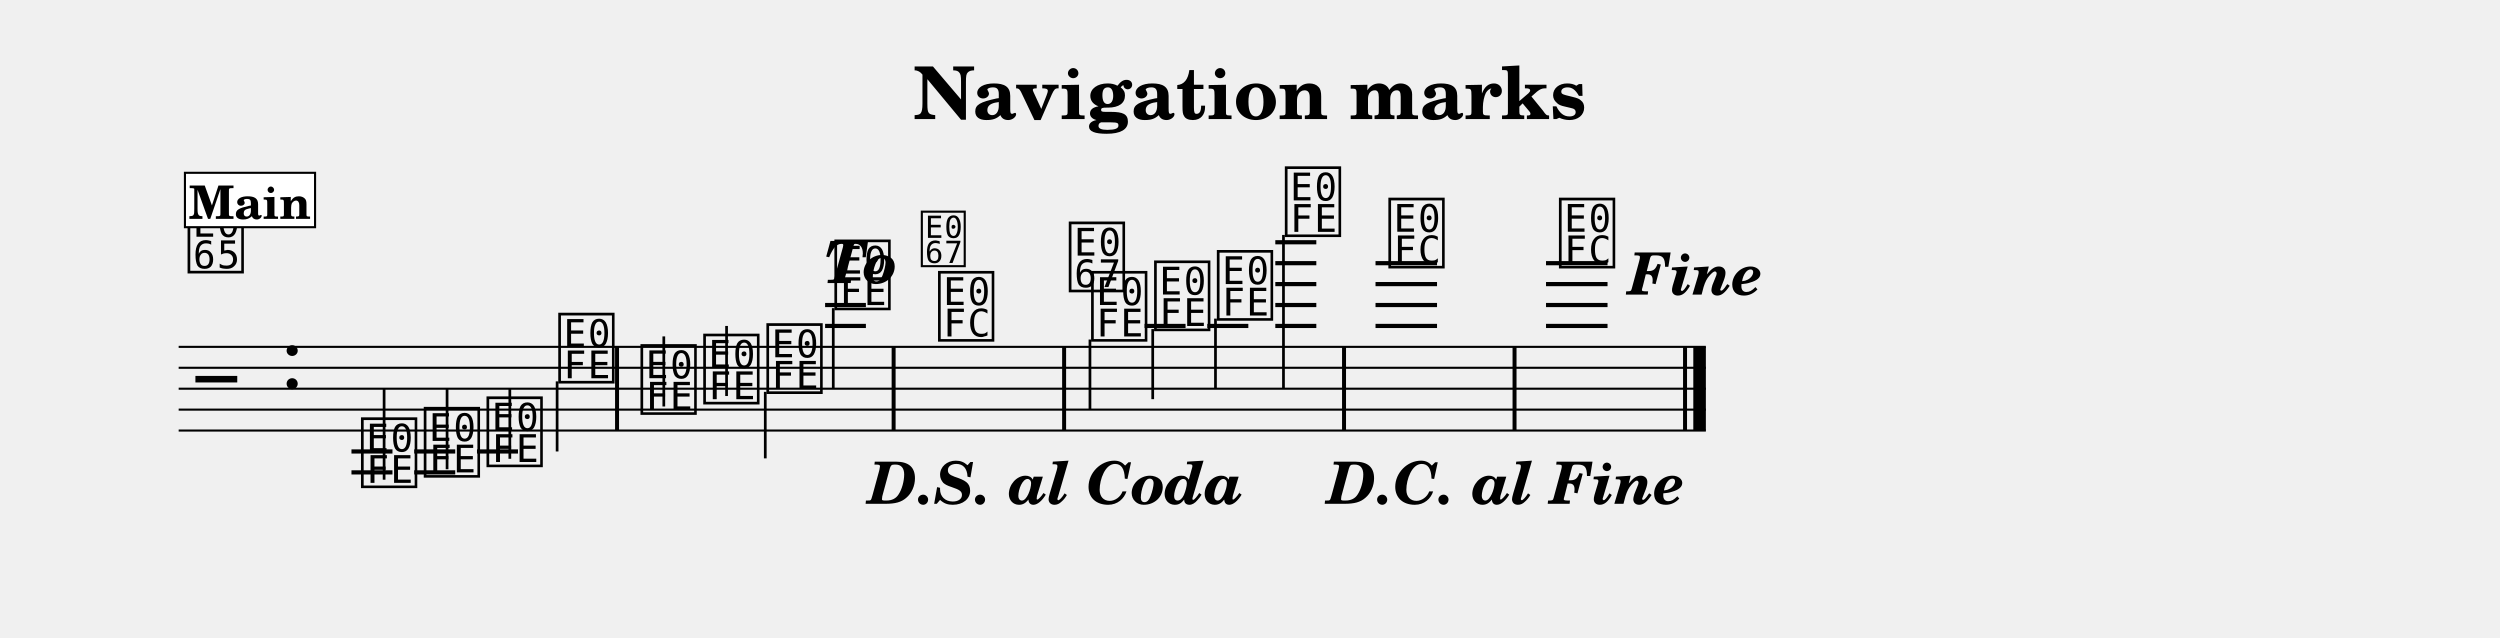
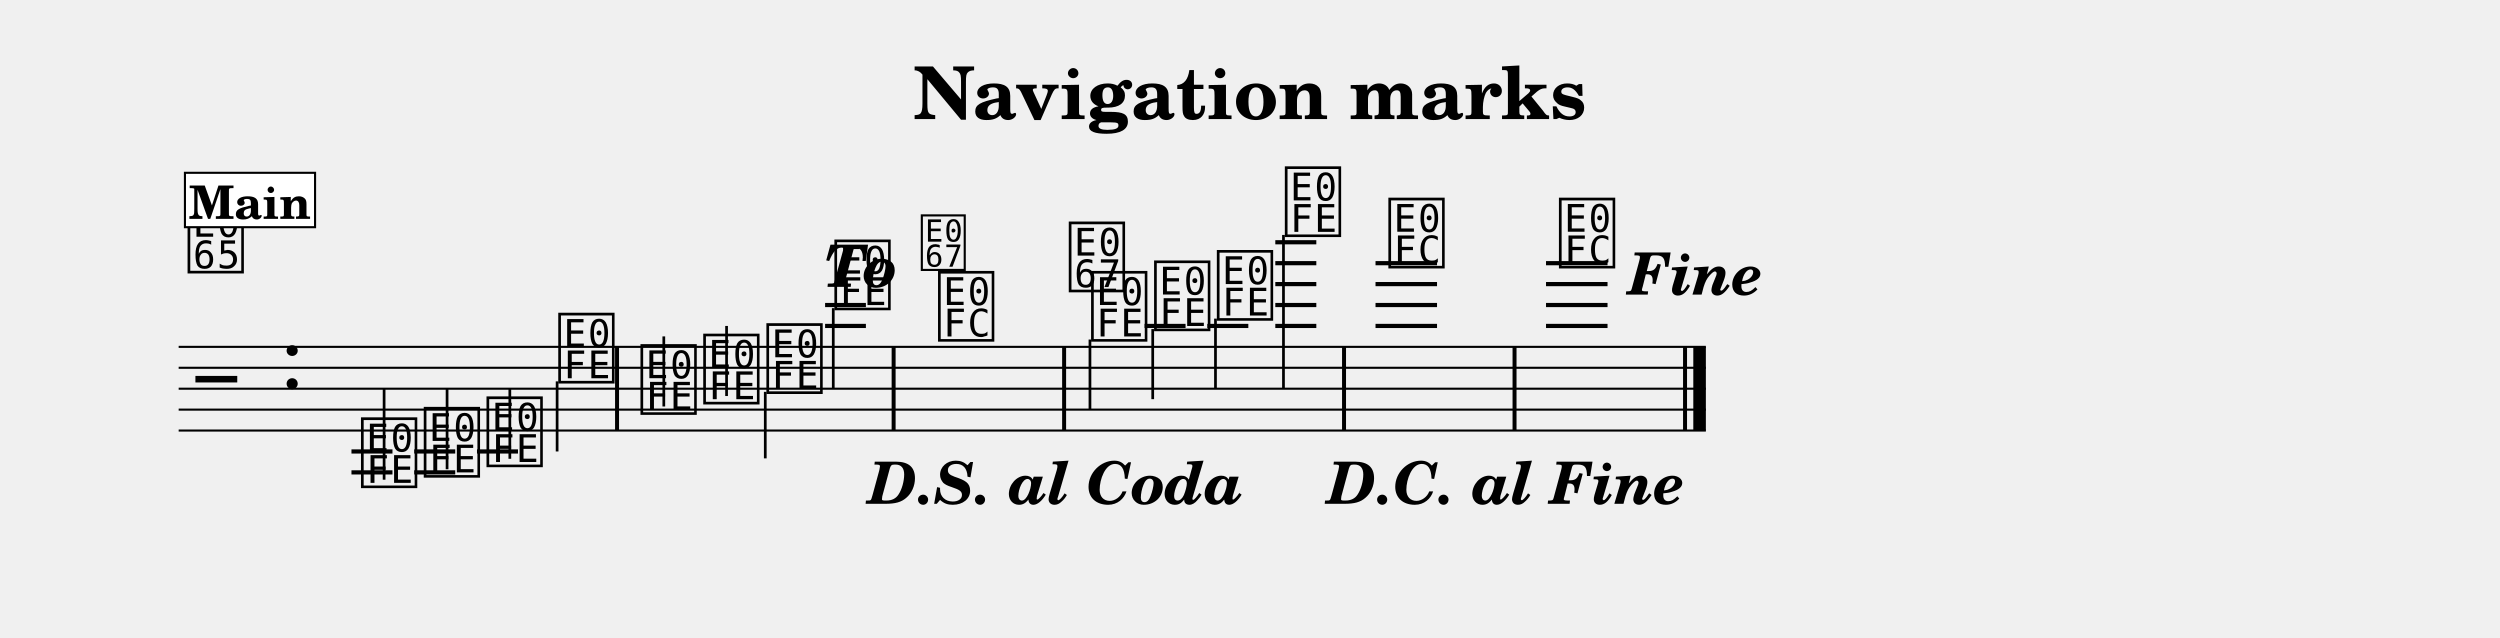
<svg xmlns="http://www.w3.org/2000/svg" width="1195.0" height="304.7" viewBox="0 0 119.50 30.47" font-family="TeX Gyre Schola, serif">
  <style>
  @font-face { font-family: 'Emmentaler'; src: local('Emmentaler'); }
  .music { font-family: 'Emmentaler', serif; }
</style>
  <text x="59.75" y="5.69" font-size="3.49" font-weight="bold" text-anchor="middle" data-pos="393">Navigation marks</text>
  <g transform="translate(8.54,0.00) scale(1,1)">
    <line x1="0.00" y1="16.58" x2="73.00" y2="16.58" stroke="#000000" stroke-width="0.100" />
    <line x1="0.00" y1="17.58" x2="73.00" y2="17.58" stroke="#000000" stroke-width="0.100" />
    <line x1="0.00" y1="18.58" x2="73.00" y2="18.58" stroke="#000000" stroke-width="0.100" />
    <line x1="0.00" y1="19.58" x2="73.00" y2="19.58" stroke="#000000" stroke-width="0.100" />
    <line x1="0.00" y1="20.58" x2="73.00" y2="20.58" stroke="#000000" stroke-width="0.100" />
    <text class="music" x="0.80" y="19.58" font-size="4.00" data-pos="432"></text>
    <text class="music" x="4.88" y="18.58" font-size="4.00" data-pos="412"></text>
    <line x1="8.26" y1="21.58" x2="10.22" y2="21.58" stroke="#000000" stroke-width="0.200" />
    <line x1="8.26" y1="22.58" x2="10.22" y2="22.58" stroke="#000000" stroke-width="0.200" />
    <line x1="11.26" y1="21.58" x2="13.22" y2="21.58" stroke="#000000" stroke-width="0.200" />
    <line x1="11.26" y1="22.58" x2="13.22" y2="22.58" stroke="#000000" stroke-width="0.200" />
    <line x1="14.26" y1="21.58" x2="16.22" y2="21.58" stroke="#000000" stroke-width="0.200" />
    <line x1="30.90" y1="15.58" x2="32.85" y2="15.58" stroke="#000000" stroke-width="0.200" />
    <line x1="30.90" y1="14.58" x2="32.85" y2="14.58" stroke="#000000" stroke-width="0.200" />
    <line x1="46.17" y1="15.58" x2="48.13" y2="15.58" stroke="#000000" stroke-width="0.200" />
    <line x1="49.17" y1="15.58" x2="51.13" y2="15.58" stroke="#000000" stroke-width="0.200" />
    <line x1="52.42" y1="15.58" x2="54.38" y2="15.58" stroke="#000000" stroke-width="0.200" />
    <line x1="52.42" y1="14.58" x2="54.38" y2="14.58" stroke="#000000" stroke-width="0.200" />
    <line x1="52.42" y1="13.58" x2="54.38" y2="13.58" stroke="#000000" stroke-width="0.200" />
    <line x1="52.42" y1="12.58" x2="54.38" y2="12.58" stroke="#000000" stroke-width="0.200" />
    <line x1="52.42" y1="11.58" x2="54.38" y2="11.58" stroke="#000000" stroke-width="0.200" />
    <line x1="57.21" y1="15.58" x2="60.15" y2="15.58" stroke="#000000" stroke-width="0.200" />
    <line x1="57.21" y1="14.58" x2="60.15" y2="14.58" stroke="#000000" stroke-width="0.200" />
    <line x1="57.21" y1="13.58" x2="60.15" y2="13.58" stroke="#000000" stroke-width="0.200" />
    <line x1="57.21" y1="12.58" x2="60.15" y2="12.58" stroke="#000000" stroke-width="0.200" />
    <line x1="65.36" y1="15.58" x2="68.30" y2="15.58" stroke="#000000" stroke-width="0.200" />
    <line x1="65.36" y1="14.58" x2="68.30" y2="14.58" stroke="#000000" stroke-width="0.200" />
    <line x1="65.36" y1="13.58" x2="68.30" y2="13.58" stroke="#000000" stroke-width="0.200" />
    <line x1="65.36" y1="12.58" x2="68.30" y2="12.58" stroke="#000000" stroke-width="0.200" />
    <text class="music" x="8.59" y="23.08" font-size="4.00" data-pos="479"></text>
    <line x1="9.82" y1="22.93" x2="9.82" y2="18.58" stroke="#000000" stroke-width="0.130" />
    <text class="music" x="11.59" y="22.58" font-size="4.00" data-pos="482"></text>
    <line x1="12.83" y1="22.43" x2="12.83" y2="18.58" stroke="#000000" stroke-width="0.130" />
    <text class="music" x="14.59" y="22.08" font-size="4.00" data-pos="484"></text>
    <line x1="15.83" y1="21.93" x2="15.83" y2="18.58" stroke="#000000" stroke-width="0.130" />
    <text class="music" x="18.02" y="18.08" font-size="4.00" data-pos="486"></text>
    <line x1="18.09" y1="18.23" x2="18.09" y2="21.58" stroke="#000000" stroke-width="0.130" />
    <text class="music" x="21.95" y="19.58" font-size="4.00" data-pos="503"></text>
    <line x1="23.19" y1="19.43" x2="23.19" y2="16.08" stroke="#000000" stroke-width="0.130" />
    <text class="music" x="24.95" y="19.08" font-size="4.00" data-pos="506"></text>
    <line x1="26.19" y1="18.93" x2="26.19" y2="15.58" stroke="#000000" stroke-width="0.130" />
    <text class="music" x="27.97" y="18.58" font-size="4.00" data-pos="508"></text>
    <line x1="28.04" y1="18.73" x2="28.04" y2="21.91" stroke="#000000" stroke-width="0.130" />
    <text class="music" x="31.22" y="14.58" font-size="4.00" data-pos="510"></text>
    <line x1="31.29" y1="14.73" x2="31.29" y2="18.58" stroke="#000000" stroke-width="0.130" />
    <text class="music" x="36.17" y="16.08" font-size="4.00" data-pos="530"></text>
    <text class="music" x="43.49" y="16.08" font-size="4.00" data-pos="544"></text>
    <line x1="43.56" y1="16.23" x2="43.56" y2="19.58" stroke="#000000" stroke-width="0.130" />
    <text class="music" x="46.50" y="15.58" font-size="4.00" data-pos="547"></text>
    <line x1="46.56" y1="15.73" x2="46.56" y2="19.08" stroke="#000000" stroke-width="0.130" />
    <text class="music" x="49.50" y="15.08" font-size="4.00" data-pos="549"></text>
    <line x1="49.56" y1="15.23" x2="49.56" y2="18.58" stroke="#000000" stroke-width="0.130" />
    <text class="music" x="52.75" y="11.08" font-size="4.00" data-pos="551"></text>
    <line x1="52.81" y1="11.23" x2="52.81" y2="18.58" stroke="#000000" stroke-width="0.130" />
    <text class="music" x="57.70" y="12.58" font-size="4.00" data-pos="571"></text>
    <text class="music" x="65.85" y="12.58" font-size="4.00" data-pos="585"></text>
    <rect x="20.86" y="16.58" width="0.19" height="4.00" data-pos="489" />
    <rect x="34.08" y="16.58" width="0.19" height="4.00" data-pos="513" />
    <rect x="42.23" y="16.58" width="0.19" height="4.00" data-pos="533" />
    <rect x="55.61" y="16.58" width="0.19" height="4.00" data-pos="554" />
    <rect x="63.76" y="16.58" width="0.19" height="4.00" data-pos="574" />
    <rect x="71.91" y="16.58" width="0.19" height="4.00" data-pos="588" />
    <rect x="72.40" y="16.58" width="0.60" height="4.00" data-pos="588" />
    <text class="music" x="0.30" y="12.82" font-size="4.00" data-pos="469"></text>
    <rect x="0.30" y="8.26" width="6.22" height="2.60" fill="#FFFFFF" stroke="#000000" stroke-width="0.100" data-pos="447" />
    <text x="3.41" y="10.46" font-size="2.20" font-weight="bold" text-anchor="middle" data-pos="447">Main</text>
-     <text x="30.83" y="13.53" font-size="2.80" font-weight="bold" font-style="italic" data-pos="491">To </text>
-     <text class="music" x="35.37" y="12.57" font-size="3.20" data-pos="491"></text>
+     <text x="30.83" y="13.71" font-size="2.80" font-weight="bold" font-style="italic" data-pos="491">To </text>
+     <text class="music" x="35.37" y="12.75" font-size="3.20" data-pos="491"></text>
    <text x="41.92" y="24.08" font-size="2.80" font-weight="bold" font-style="italic" text-anchor="middle" data-pos="515">D.S. al Coda</text>
    <text class="music" x="42.42" y="13.72" font-size="4.00" data-pos="535"></text>
    <text x="63.45" y="24.08" font-size="2.80" font-weight="bold" font-style="italic" text-anchor="middle" data-pos="556">D.C. al Fine</text>
    <text x="72.50" y="14.08" font-size="2.80" font-weight="bold" font-style="italic" text-anchor="middle" data-pos="576">Fine</text>
  </g>
</svg>
